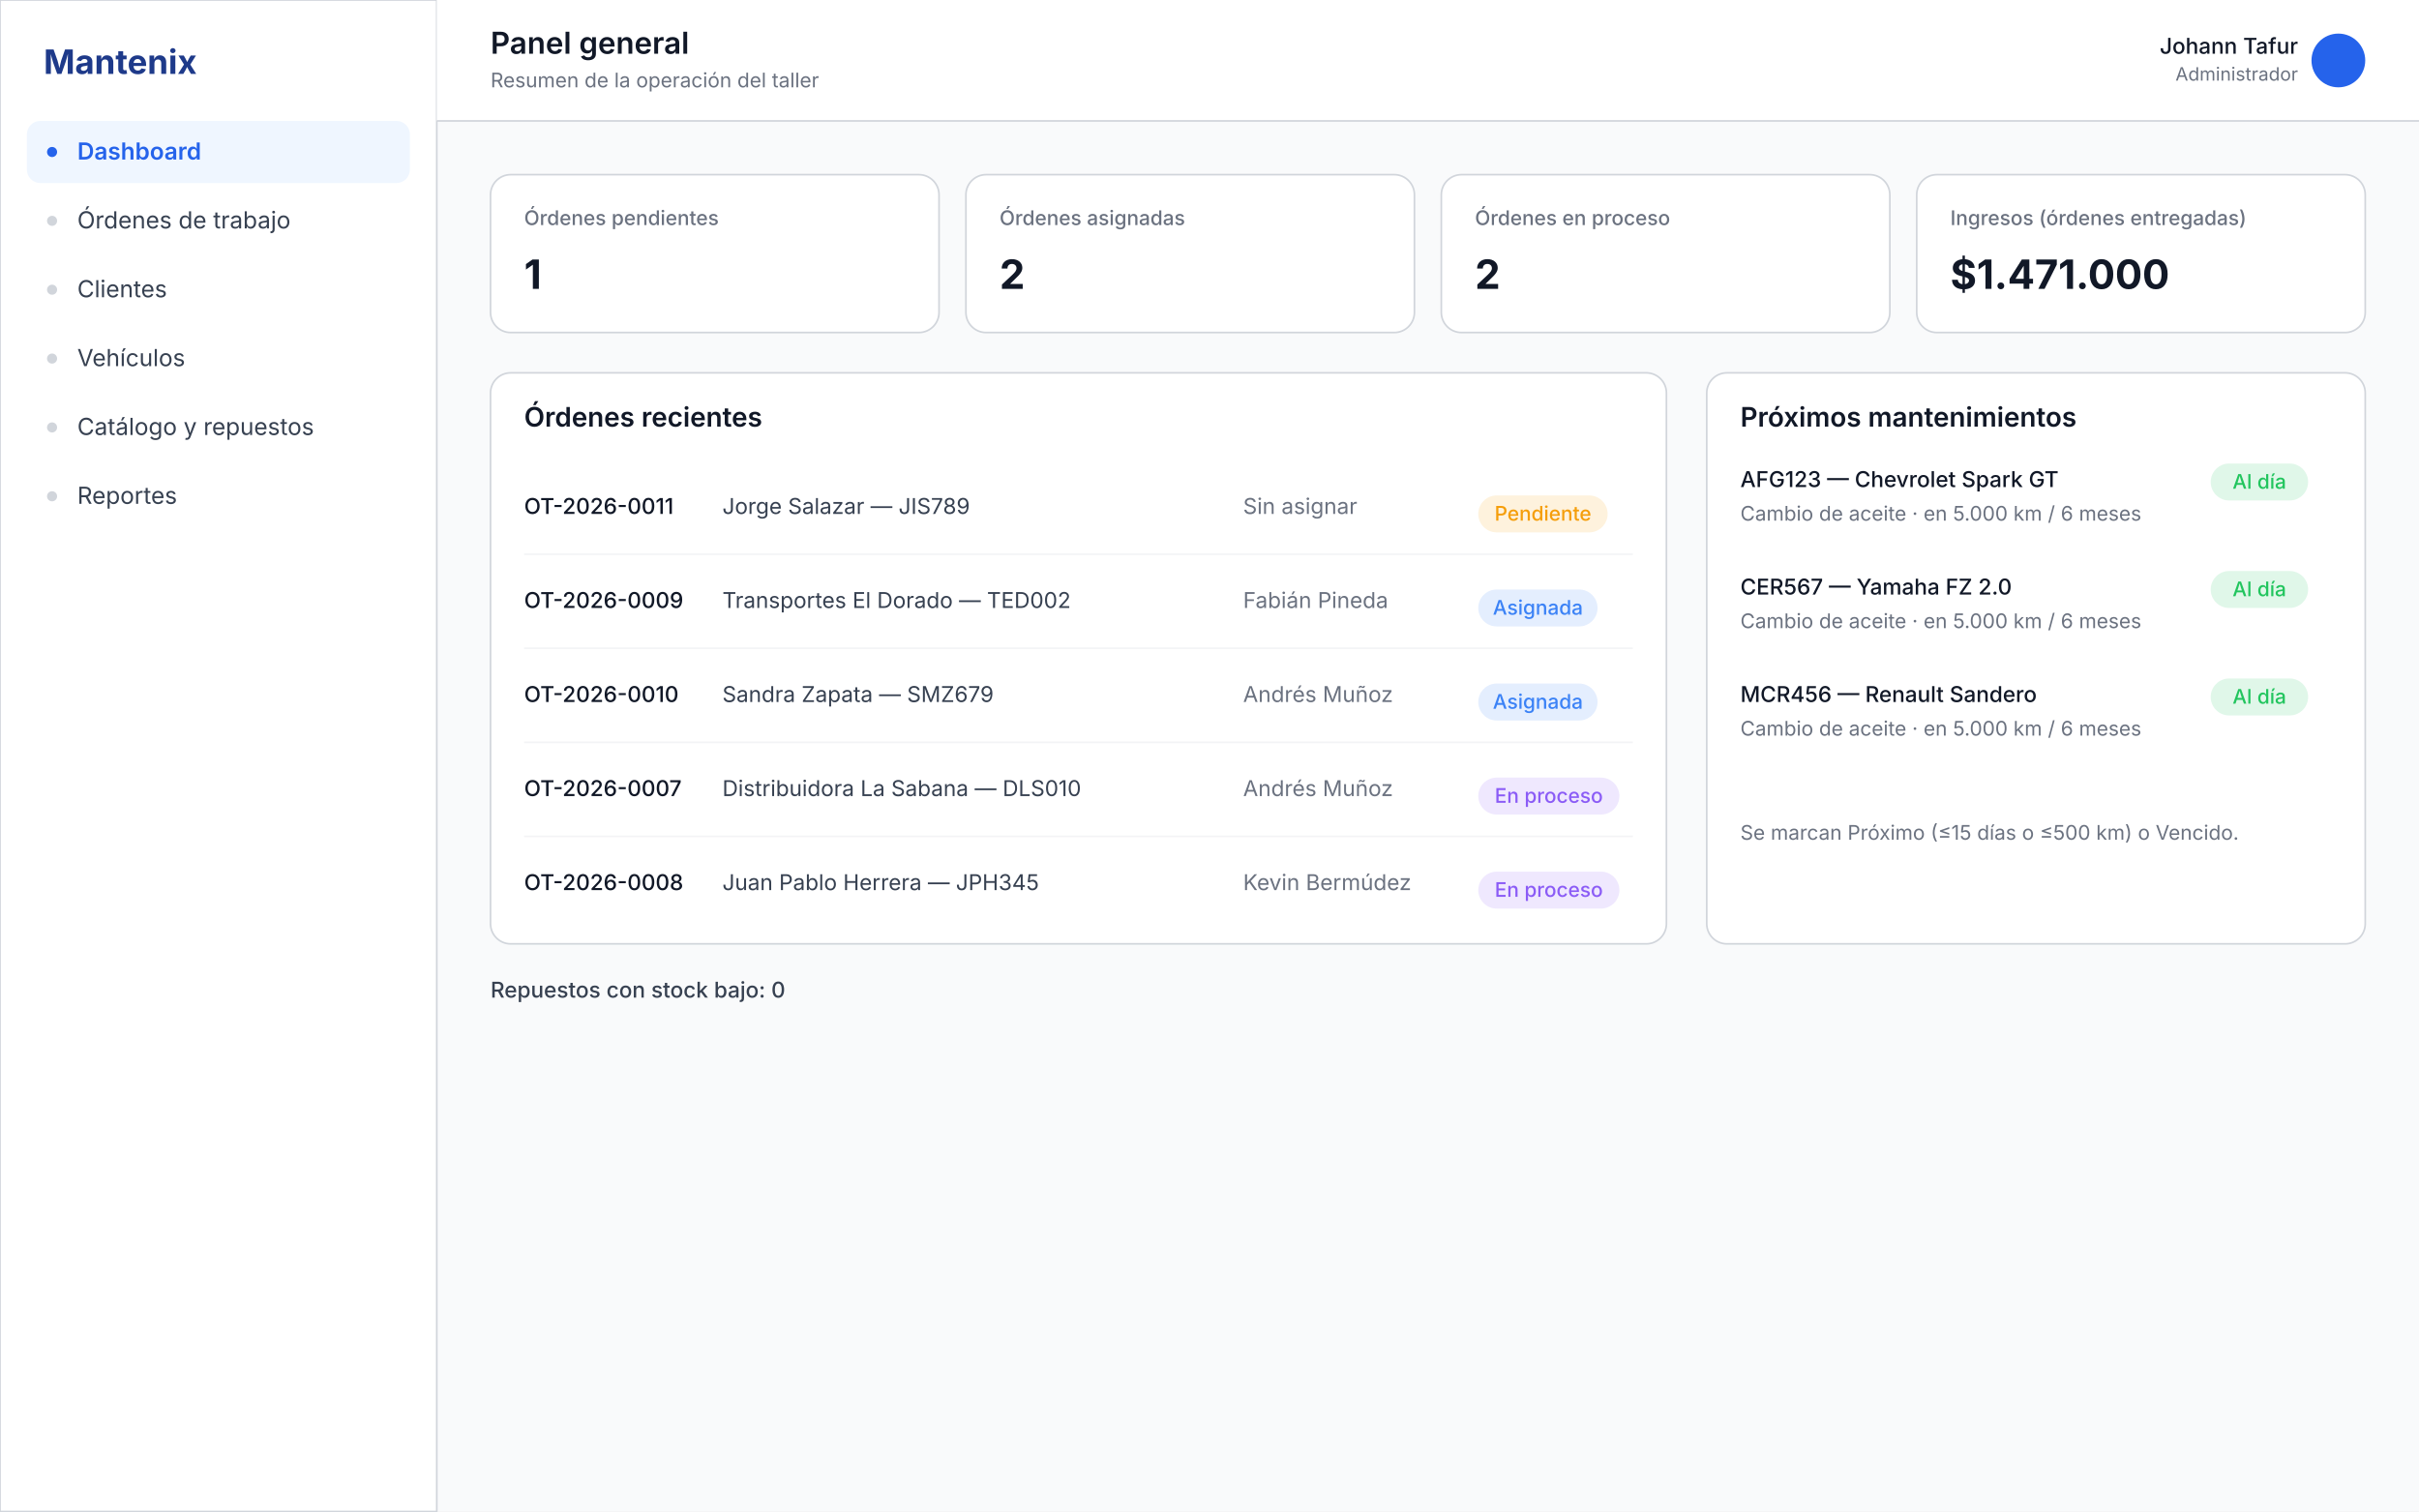
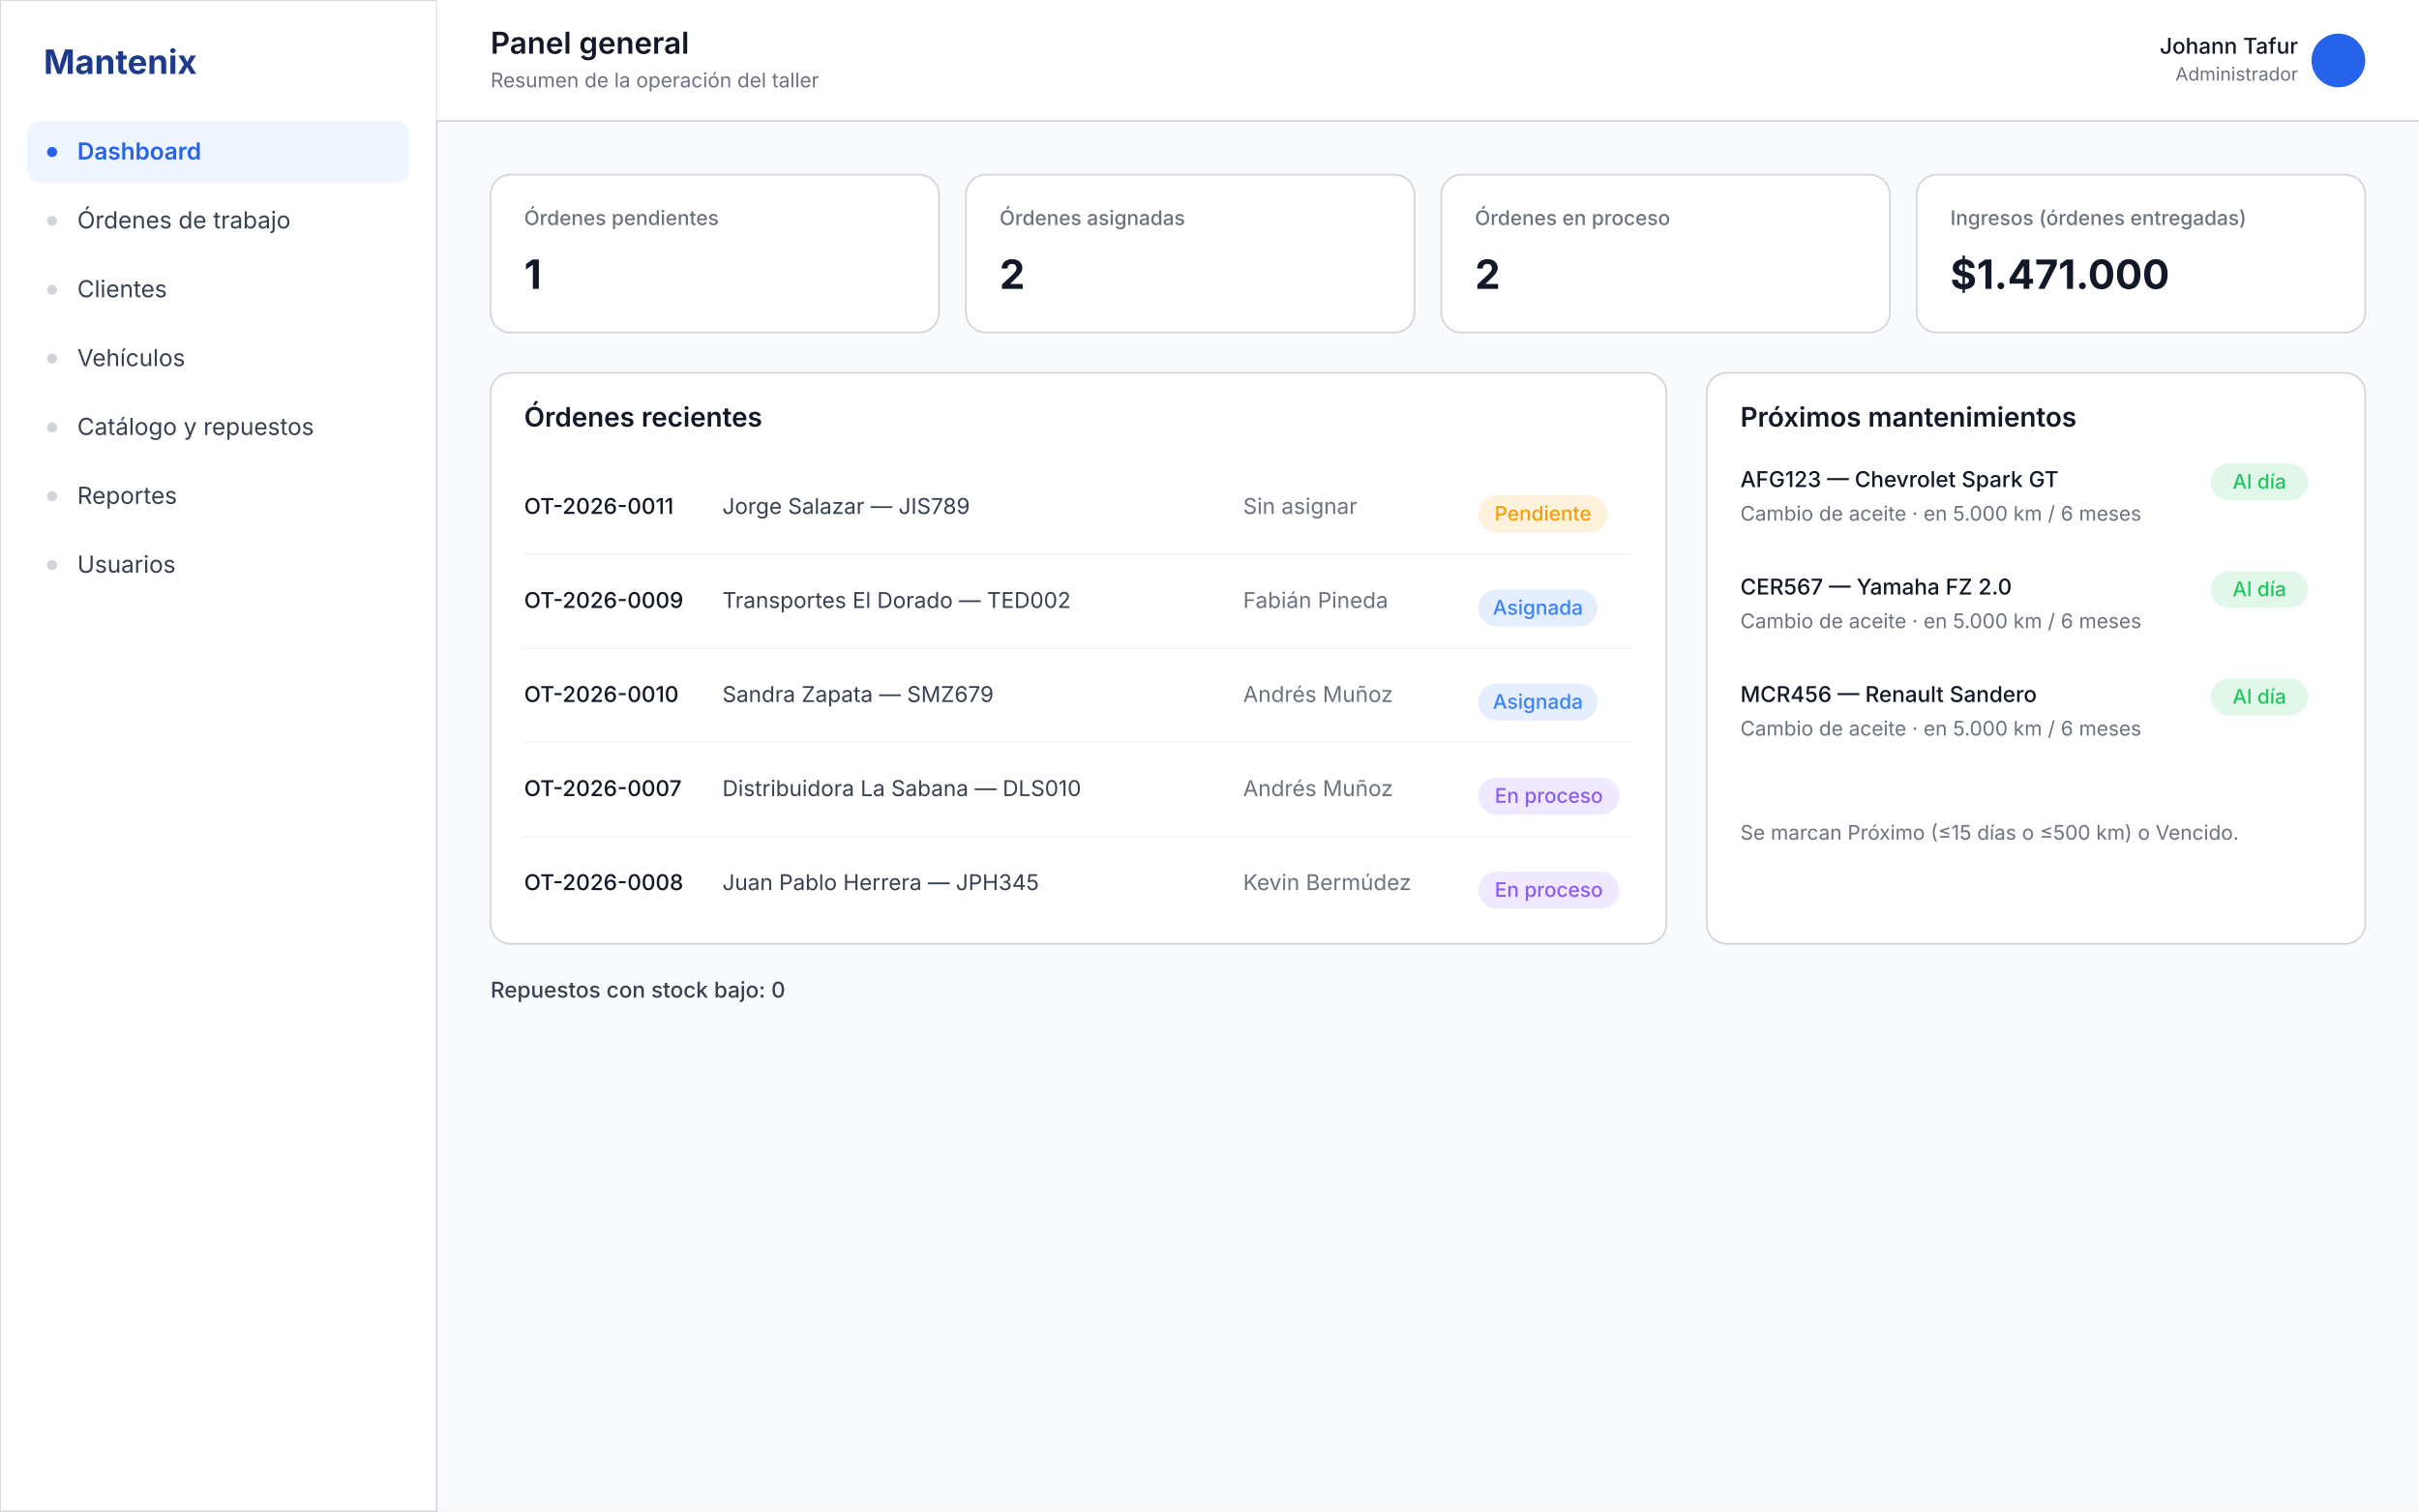
<svg xmlns="http://www.w3.org/2000/svg" width="1440" height="900" viewBox="0 0 1440 900">
  <rect x="0" y="0" width="1440" height="900" rx="0" fill="#F9FAFB" fill-opacity="1" stroke="none" />
  <rect x="0" y="0" width="260" height="900" rx="0" fill="#FFFFFF" fill-opacity="1" stroke="#D1D5DB" />
  <text x="26" y="44" font-family="Inter, 'Segoe UI', Arial, sans-serif" font-size="20" font-weight="700" fill="#1E3A8A" text-anchor="start">Mantenix</text>
  <rect x="16" y="72" width="228" height="37" rx="8" fill="#EFF6FF" fill-opacity="1" stroke="none" />
  <circle cx="31" cy="90.5" r="3" fill="#2563EB" stroke="none" stroke-width="2" />
  <text x="46" y="95" font-family="Inter, 'Segoe UI', Arial, sans-serif" font-size="14" font-weight="600" fill="#2563EB" text-anchor="start">Dashboard</text>
  <circle cx="31" cy="131.5" r="3" fill="#D1D5DB" stroke="none" stroke-width="2" />
  <text x="46" y="136" font-family="Inter, 'Segoe UI', Arial, sans-serif" font-size="14" font-weight="400" fill="#374151" text-anchor="start">Órdenes de trabajo</text>
  <circle cx="31" cy="172.5" r="3" fill="#D1D5DB" stroke="none" stroke-width="2" />
  <text x="46" y="177" font-family="Inter, 'Segoe UI', Arial, sans-serif" font-size="14" font-weight="400" fill="#374151" text-anchor="start">Clientes</text>
  <circle cx="31" cy="213.5" r="3" fill="#D1D5DB" stroke="none" stroke-width="2" />
  <text x="46" y="218" font-family="Inter, 'Segoe UI', Arial, sans-serif" font-size="14" font-weight="400" fill="#374151" text-anchor="start">Vehículos</text>
  <circle cx="31" cy="254.5" r="3" fill="#D1D5DB" stroke="none" stroke-width="2" />
  <text x="46" y="259" font-family="Inter, 'Segoe UI', Arial, sans-serif" font-size="14" font-weight="400" fill="#374151" text-anchor="start">Catálogo y repuestos</text>
  <circle cx="31" cy="295.5" r="3" fill="#D1D5DB" stroke="none" stroke-width="2" />
  <text x="46" y="300" font-family="Inter, 'Segoe UI', Arial, sans-serif" font-size="14" font-weight="400" fill="#374151" text-anchor="start">Reportes</text>
+   <circle cx="31" cy="336.5" r="3" fill="#D1D5DB" stroke="none" stroke-width="2" />
+   <text x="46" y="341" font-family="Inter, 'Segoe UI', Arial, sans-serif" font-size="14" font-weight="400" fill="#374151" text-anchor="start">Usuarios</text>
  <rect x="260" y="0" width="1180" height="72" rx="0" fill="#FFFFFF" fill-opacity="1" stroke="none" />
  <line x1="260" y1="72" x2="1440" y2="72" stroke="#D1D5DB" />
  <text x="292" y="32" font-family="Inter, 'Segoe UI', Arial, sans-serif" font-size="18" font-weight="600" fill="#111827" text-anchor="start">Panel general</text>
  <text x="292" y="52" font-family="Inter, 'Segoe UI', Arial, sans-serif" font-size="12" font-weight="400" fill="#6B7280" text-anchor="start">Resumen de la operación del taller</text>
  <circle cx="1392" cy="36" r="16" fill="#2563EB" stroke="none" stroke-width="2" />
  <text x="1368" y="32" font-family="Inter, 'Segoe UI', Arial, sans-serif" font-size="13" font-weight="500" fill="#111827" text-anchor="end">Johann Tafur</text>
  <text x="1368" y="48" font-family="Inter, 'Segoe UI', Arial, sans-serif" font-size="11" font-weight="400" fill="#6B7280" text-anchor="end">Administrador</text>
  <rect x="292" y="104" width="267" height="94" rx="12" fill="#FFFFFF" fill-opacity="1" stroke="#D1D5DB" />
  <text x="312" y="134" font-family="Inter, 'Segoe UI', Arial, sans-serif" font-size="12" font-weight="500" fill="#6B7280" text-anchor="start">Órdenes pendientes</text>
  <text x="312" y="172" font-family="Inter, 'Segoe UI', Arial, sans-serif" font-size="24" font-weight="700" fill="#111827" text-anchor="start">1</text>
  <rect x="575" y="104" width="267" height="94" rx="12" fill="#FFFFFF" fill-opacity="1" stroke="#D1D5DB" />
  <text x="595" y="134" font-family="Inter, 'Segoe UI', Arial, sans-serif" font-size="12" font-weight="500" fill="#6B7280" text-anchor="start">Órdenes asignadas</text>
  <text x="595" y="172" font-family="Inter, 'Segoe UI', Arial, sans-serif" font-size="24" font-weight="700" fill="#111827" text-anchor="start">2</text>
  <rect x="858" y="104" width="267" height="94" rx="12" fill="#FFFFFF" fill-opacity="1" stroke="#D1D5DB" />
  <text x="878" y="134" font-family="Inter, 'Segoe UI', Arial, sans-serif" font-size="12" font-weight="500" fill="#6B7280" text-anchor="start">Órdenes en proceso</text>
  <text x="878" y="172" font-family="Inter, 'Segoe UI', Arial, sans-serif" font-size="24" font-weight="700" fill="#111827" text-anchor="start">2</text>
  <rect x="1141" y="104" width="267" height="94" rx="12" fill="#FFFFFF" fill-opacity="1" stroke="#D1D5DB" />
  <text x="1161" y="134" font-family="Inter, 'Segoe UI', Arial, sans-serif" font-size="12" font-weight="500" fill="#6B7280" text-anchor="start">Ingresos (órdenes entregadas)</text>
  <text x="1161" y="172" font-family="Inter, 'Segoe UI', Arial, sans-serif" font-size="24" font-weight="700" fill="#111827" text-anchor="start">$1.471.000</text>
  <rect x="292" y="222" width="700" height="340" rx="12" fill="#FFFFFF" fill-opacity="1" stroke="#D1D5DB" />
  <text x="312" y="254" font-family="Inter, 'Segoe UI', Arial, sans-serif" font-size="16" font-weight="600" fill="#111827" text-anchor="start">Órdenes recientes</text>
  <text x="312" y="306" font-family="Inter, 'Segoe UI', Arial, sans-serif" font-size="13" font-weight="500" fill="#111827" text-anchor="start">OT-2026-0011</text>
  <text x="430" y="306" font-family="Inter, 'Segoe UI', Arial, sans-serif" font-size="13" font-weight="400" fill="#374151" text-anchor="start">Jorge Salazar — JIS789</text>
  <text x="740" y="306" font-family="Inter, 'Segoe UI', Arial, sans-serif" font-size="13" font-weight="400" fill="#6B7280" text-anchor="start">Sin asignar</text>
  <rect x="880" y="295" width="77" height="22" rx="11" fill="#F59E0B" fill-opacity="0.14" stroke="none" />
  <text x="918.5" y="310" font-family="Inter, 'Segoe UI', Arial, sans-serif" font-size="12" font-weight="500" fill="#F59E0B" text-anchor="middle">Pendiente</text>
  <line x1="312" y1="330" x2="972" y2="330" stroke="#F3F4F6" />
  <text x="312" y="362" font-family="Inter, 'Segoe UI', Arial, sans-serif" font-size="13" font-weight="500" fill="#111827" text-anchor="start">OT-2026-0009</text>
  <text x="430" y="362" font-family="Inter, 'Segoe UI', Arial, sans-serif" font-size="13" font-weight="400" fill="#374151" text-anchor="start">Transportes El Dorado — TED002</text>
  <text x="740" y="362" font-family="Inter, 'Segoe UI', Arial, sans-serif" font-size="13" font-weight="400" fill="#6B7280" text-anchor="start">Fabián Pineda</text>
  <rect x="880" y="351" width="71" height="22" rx="11" fill="#3B82F6" fill-opacity="0.14" stroke="none" />
  <text x="915.5" y="366" font-family="Inter, 'Segoe UI', Arial, sans-serif" font-size="12" font-weight="500" fill="#3B82F6" text-anchor="middle">Asignada</text>
  <line x1="312" y1="386" x2="972" y2="386" stroke="#F3F4F6" />
  <text x="312" y="418" font-family="Inter, 'Segoe UI', Arial, sans-serif" font-size="13" font-weight="500" fill="#111827" text-anchor="start">OT-2026-0010</text>
  <text x="430" y="418" font-family="Inter, 'Segoe UI', Arial, sans-serif" font-size="13" font-weight="400" fill="#374151" text-anchor="start">Sandra Zapata — SMZ679</text>
  <text x="740" y="418" font-family="Inter, 'Segoe UI', Arial, sans-serif" font-size="13" font-weight="400" fill="#6B7280" text-anchor="start">Andrés Muñoz</text>
  <rect x="880" y="407" width="71" height="22" rx="11" fill="#3B82F6" fill-opacity="0.14" stroke="none" />
  <text x="915.5" y="422" font-family="Inter, 'Segoe UI', Arial, sans-serif" font-size="12" font-weight="500" fill="#3B82F6" text-anchor="middle">Asignada</text>
  <line x1="312" y1="442" x2="972" y2="442" stroke="#F3F4F6" />
  <text x="312" y="474" font-family="Inter, 'Segoe UI', Arial, sans-serif" font-size="13" font-weight="500" fill="#111827" text-anchor="start">OT-2026-0007</text>
  <text x="430" y="474" font-family="Inter, 'Segoe UI', Arial, sans-serif" font-size="13" font-weight="400" fill="#374151" text-anchor="start">Distribuidora La Sabana — DLS010</text>
  <text x="740" y="474" font-family="Inter, 'Segoe UI', Arial, sans-serif" font-size="13" font-weight="400" fill="#6B7280" text-anchor="start">Andrés Muñoz</text>
  <rect x="880" y="463" width="84" height="22" rx="11" fill="#8B5CF6" fill-opacity="0.14" stroke="none" />
  <text x="922" y="478" font-family="Inter, 'Segoe UI', Arial, sans-serif" font-size="12" font-weight="500" fill="#8B5CF6" text-anchor="middle">En proceso</text>
  <line x1="312" y1="498" x2="972" y2="498" stroke="#F3F4F6" />
  <text x="312" y="530" font-family="Inter, 'Segoe UI', Arial, sans-serif" font-size="13" font-weight="500" fill="#111827" text-anchor="start">OT-2026-0008</text>
  <text x="430" y="530" font-family="Inter, 'Segoe UI', Arial, sans-serif" font-size="13" font-weight="400" fill="#374151" text-anchor="start">Juan Pablo Herrera — JPH345</text>
  <text x="740" y="530" font-family="Inter, 'Segoe UI', Arial, sans-serif" font-size="13" font-weight="400" fill="#6B7280" text-anchor="start">Kevin Bermúdez</text>
  <rect x="880" y="519" width="84" height="22" rx="11" fill="#8B5CF6" fill-opacity="0.14" stroke="none" />
  <text x="922" y="534" font-family="Inter, 'Segoe UI', Arial, sans-serif" font-size="12" font-weight="500" fill="#8B5CF6" text-anchor="middle">En proceso</text>
  <rect x="1016" y="222" width="392" height="340" rx="12" fill="#FFFFFF" fill-opacity="1" stroke="#D1D5DB" />
  <text x="1036" y="254" font-family="Inter, 'Segoe UI', Arial, sans-serif" font-size="16" font-weight="600" fill="#111827" text-anchor="start">Próximos mantenimientos</text>
  <text x="1036" y="290" font-family="Inter, 'Segoe UI', Arial, sans-serif" font-size="13" font-weight="500" fill="#111827" text-anchor="start">AFG123 — Chevrolet Spark GT</text>
  <text x="1036" y="310" font-family="Inter, 'Segoe UI', Arial, sans-serif" font-size="12" font-weight="400" fill="#6B7280" text-anchor="start">Cambio de aceite · en 5.000 km / 6 meses</text>
  <rect x="1316" y="276" width="58" height="22" rx="11" fill="#22C55E" fill-opacity="0.14" stroke="none" />
  <text x="1345" y="291" font-family="Inter, 'Segoe UI', Arial, sans-serif" font-size="12" font-weight="500" fill="#22C55E" text-anchor="middle">Al día</text>
  <text x="1036" y="354" font-family="Inter, 'Segoe UI', Arial, sans-serif" font-size="13" font-weight="500" fill="#111827" text-anchor="start">CER567 — Yamaha FZ 2.0</text>
  <text x="1036" y="374" font-family="Inter, 'Segoe UI', Arial, sans-serif" font-size="12" font-weight="400" fill="#6B7280" text-anchor="start">Cambio de aceite · en 5.000 km / 6 meses</text>
  <rect x="1316" y="340" width="58" height="22" rx="11" fill="#22C55E" fill-opacity="0.14" stroke="none" />
  <text x="1345" y="355" font-family="Inter, 'Segoe UI', Arial, sans-serif" font-size="12" font-weight="500" fill="#22C55E" text-anchor="middle">Al día</text>
  <text x="1036" y="418" font-family="Inter, 'Segoe UI', Arial, sans-serif" font-size="13" font-weight="500" fill="#111827" text-anchor="start">MCR456 — Renault Sandero</text>
  <text x="1036" y="438" font-family="Inter, 'Segoe UI', Arial, sans-serif" font-size="12" font-weight="400" fill="#6B7280" text-anchor="start">Cambio de aceite · en 5.000 km / 6 meses</text>
  <rect x="1316" y="404" width="58" height="22" rx="11" fill="#22C55E" fill-opacity="0.14" stroke="none" />
  <text x="1345" y="419" font-family="Inter, 'Segoe UI', Arial, sans-serif" font-size="12" font-weight="500" fill="#22C55E" text-anchor="middle">Al día</text>
  <text x="1036" y="500" font-family="Inter, 'Segoe UI', Arial, sans-serif" font-size="12" font-weight="400" fill="#6B7280" text-anchor="start">Se marcan Próximo (≤15 días o ≤500 km) o Vencido.</text>
  <text x="292" y="594" font-family="Inter, 'Segoe UI', Arial, sans-serif" font-size="13" font-weight="500" fill="#374151" text-anchor="start">Repuestos con stock bajo: 0</text>
</svg>
